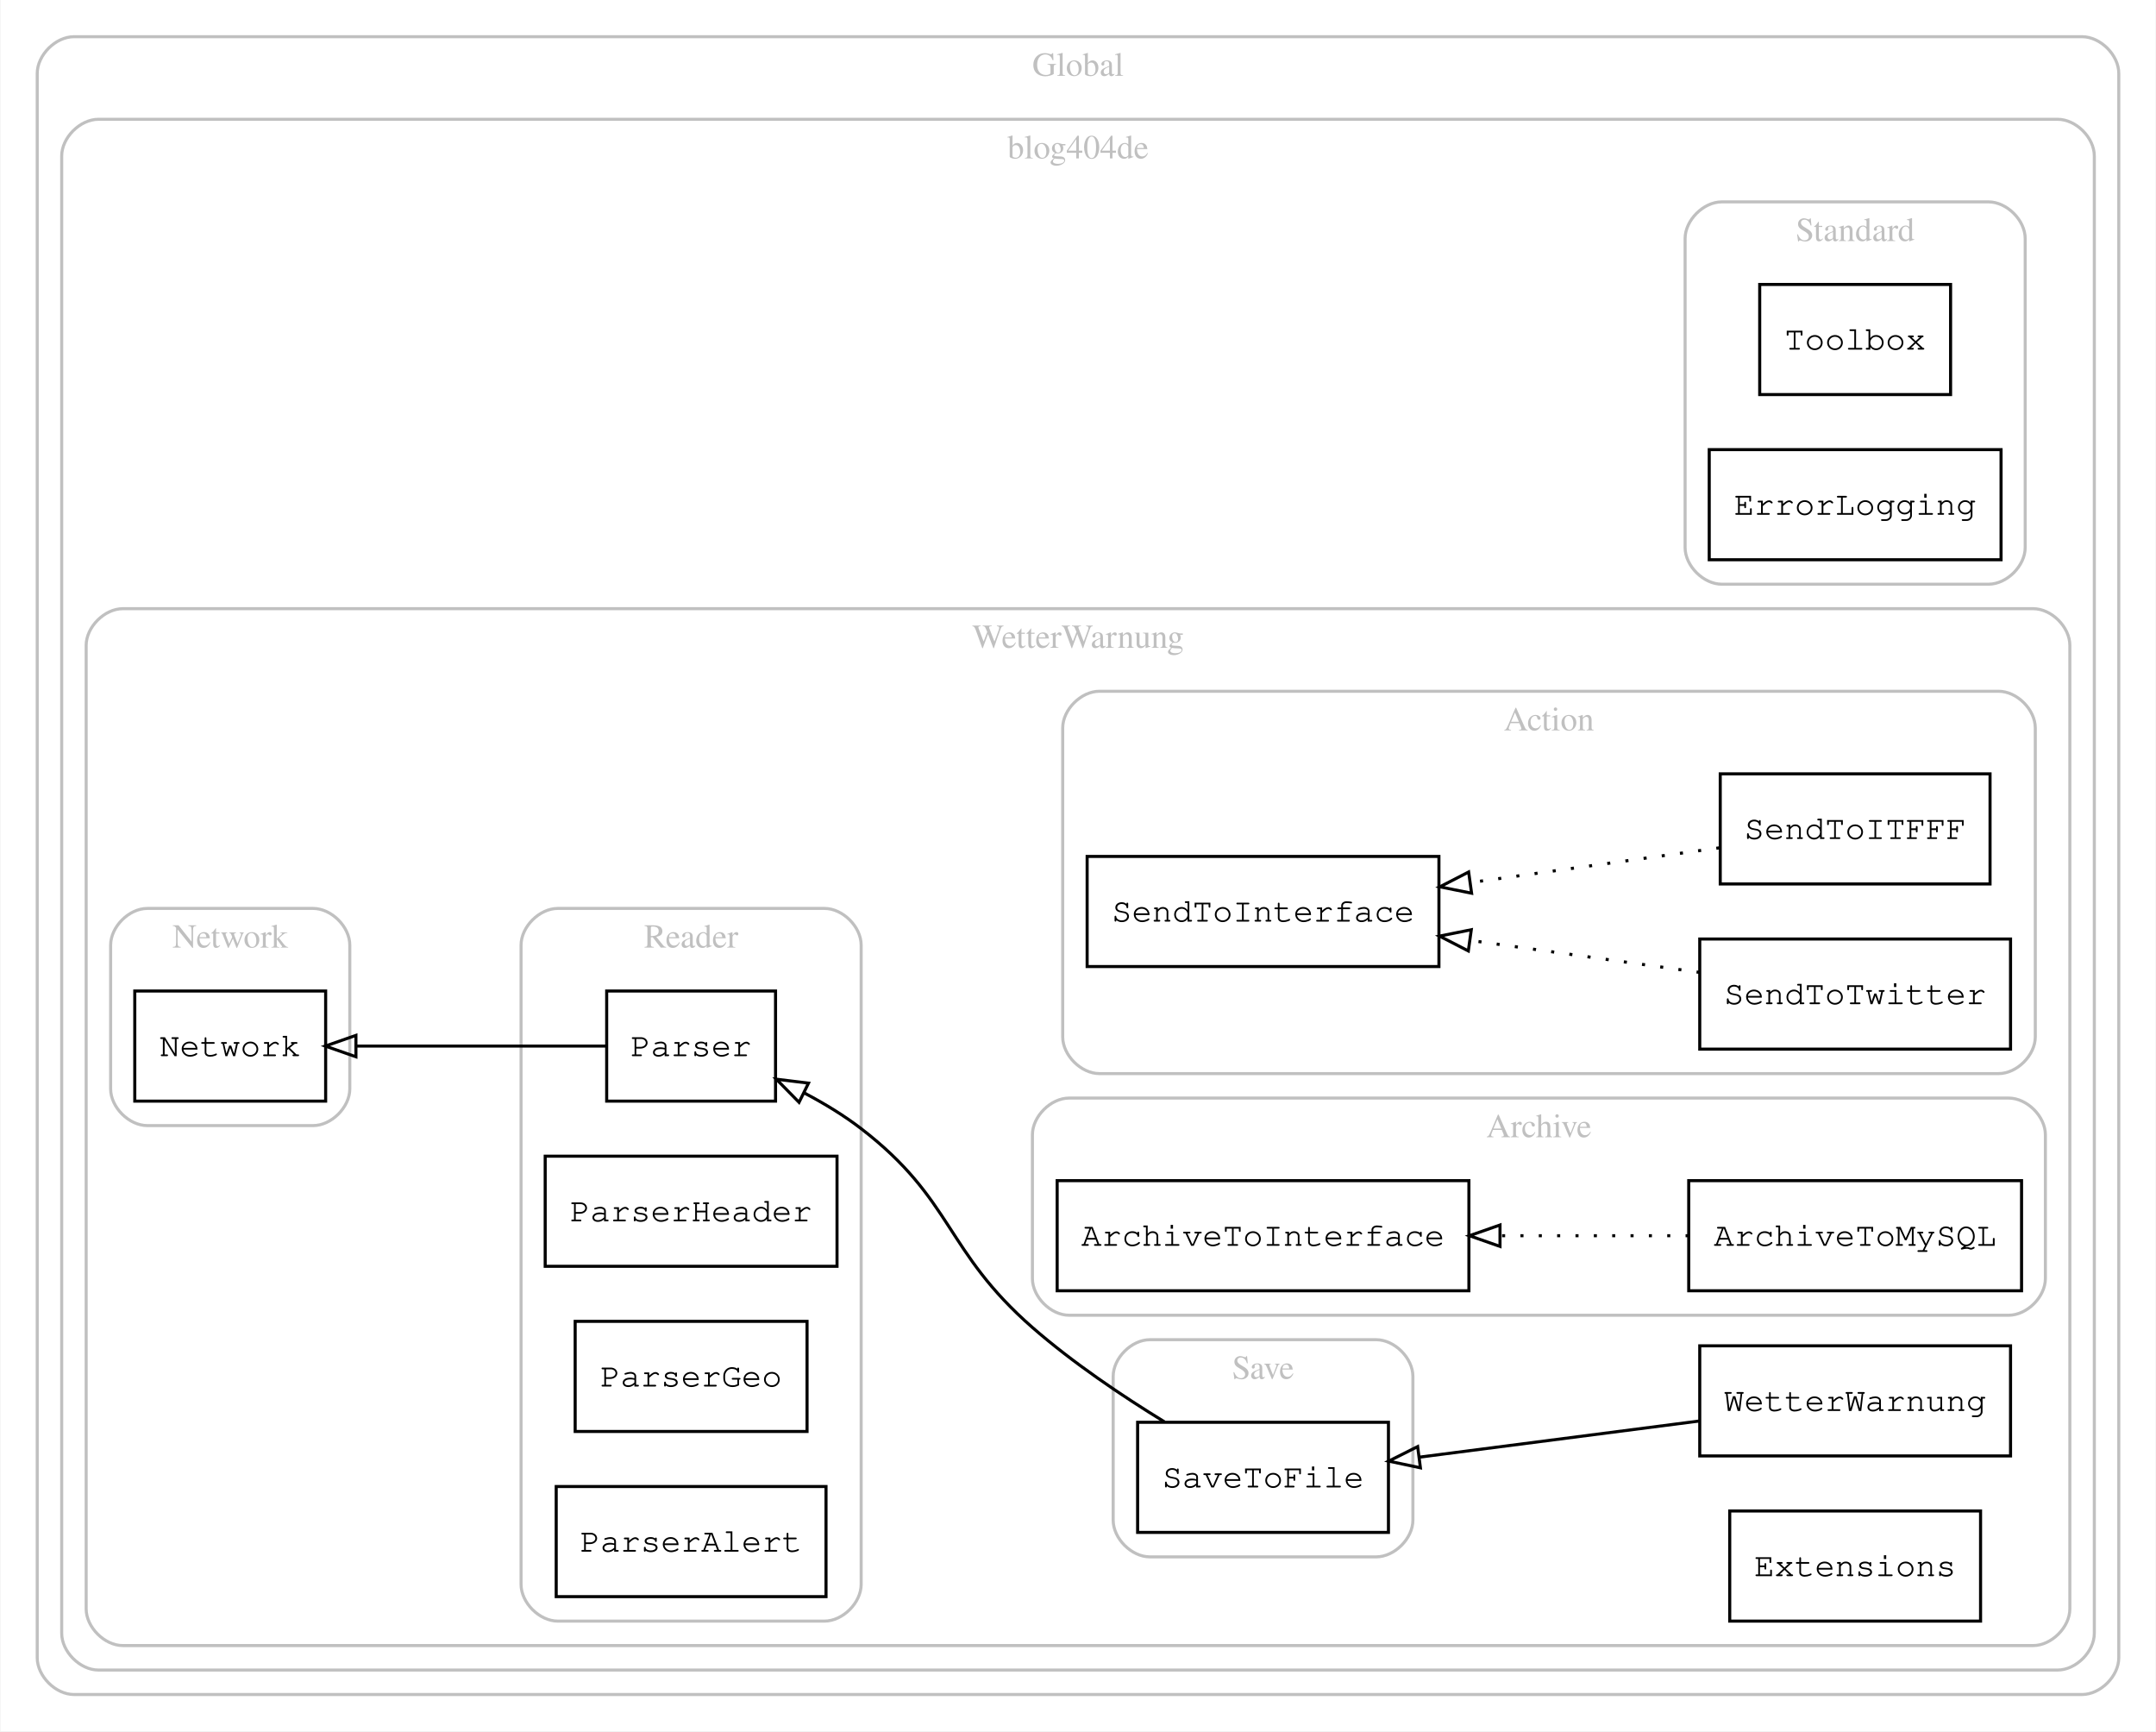
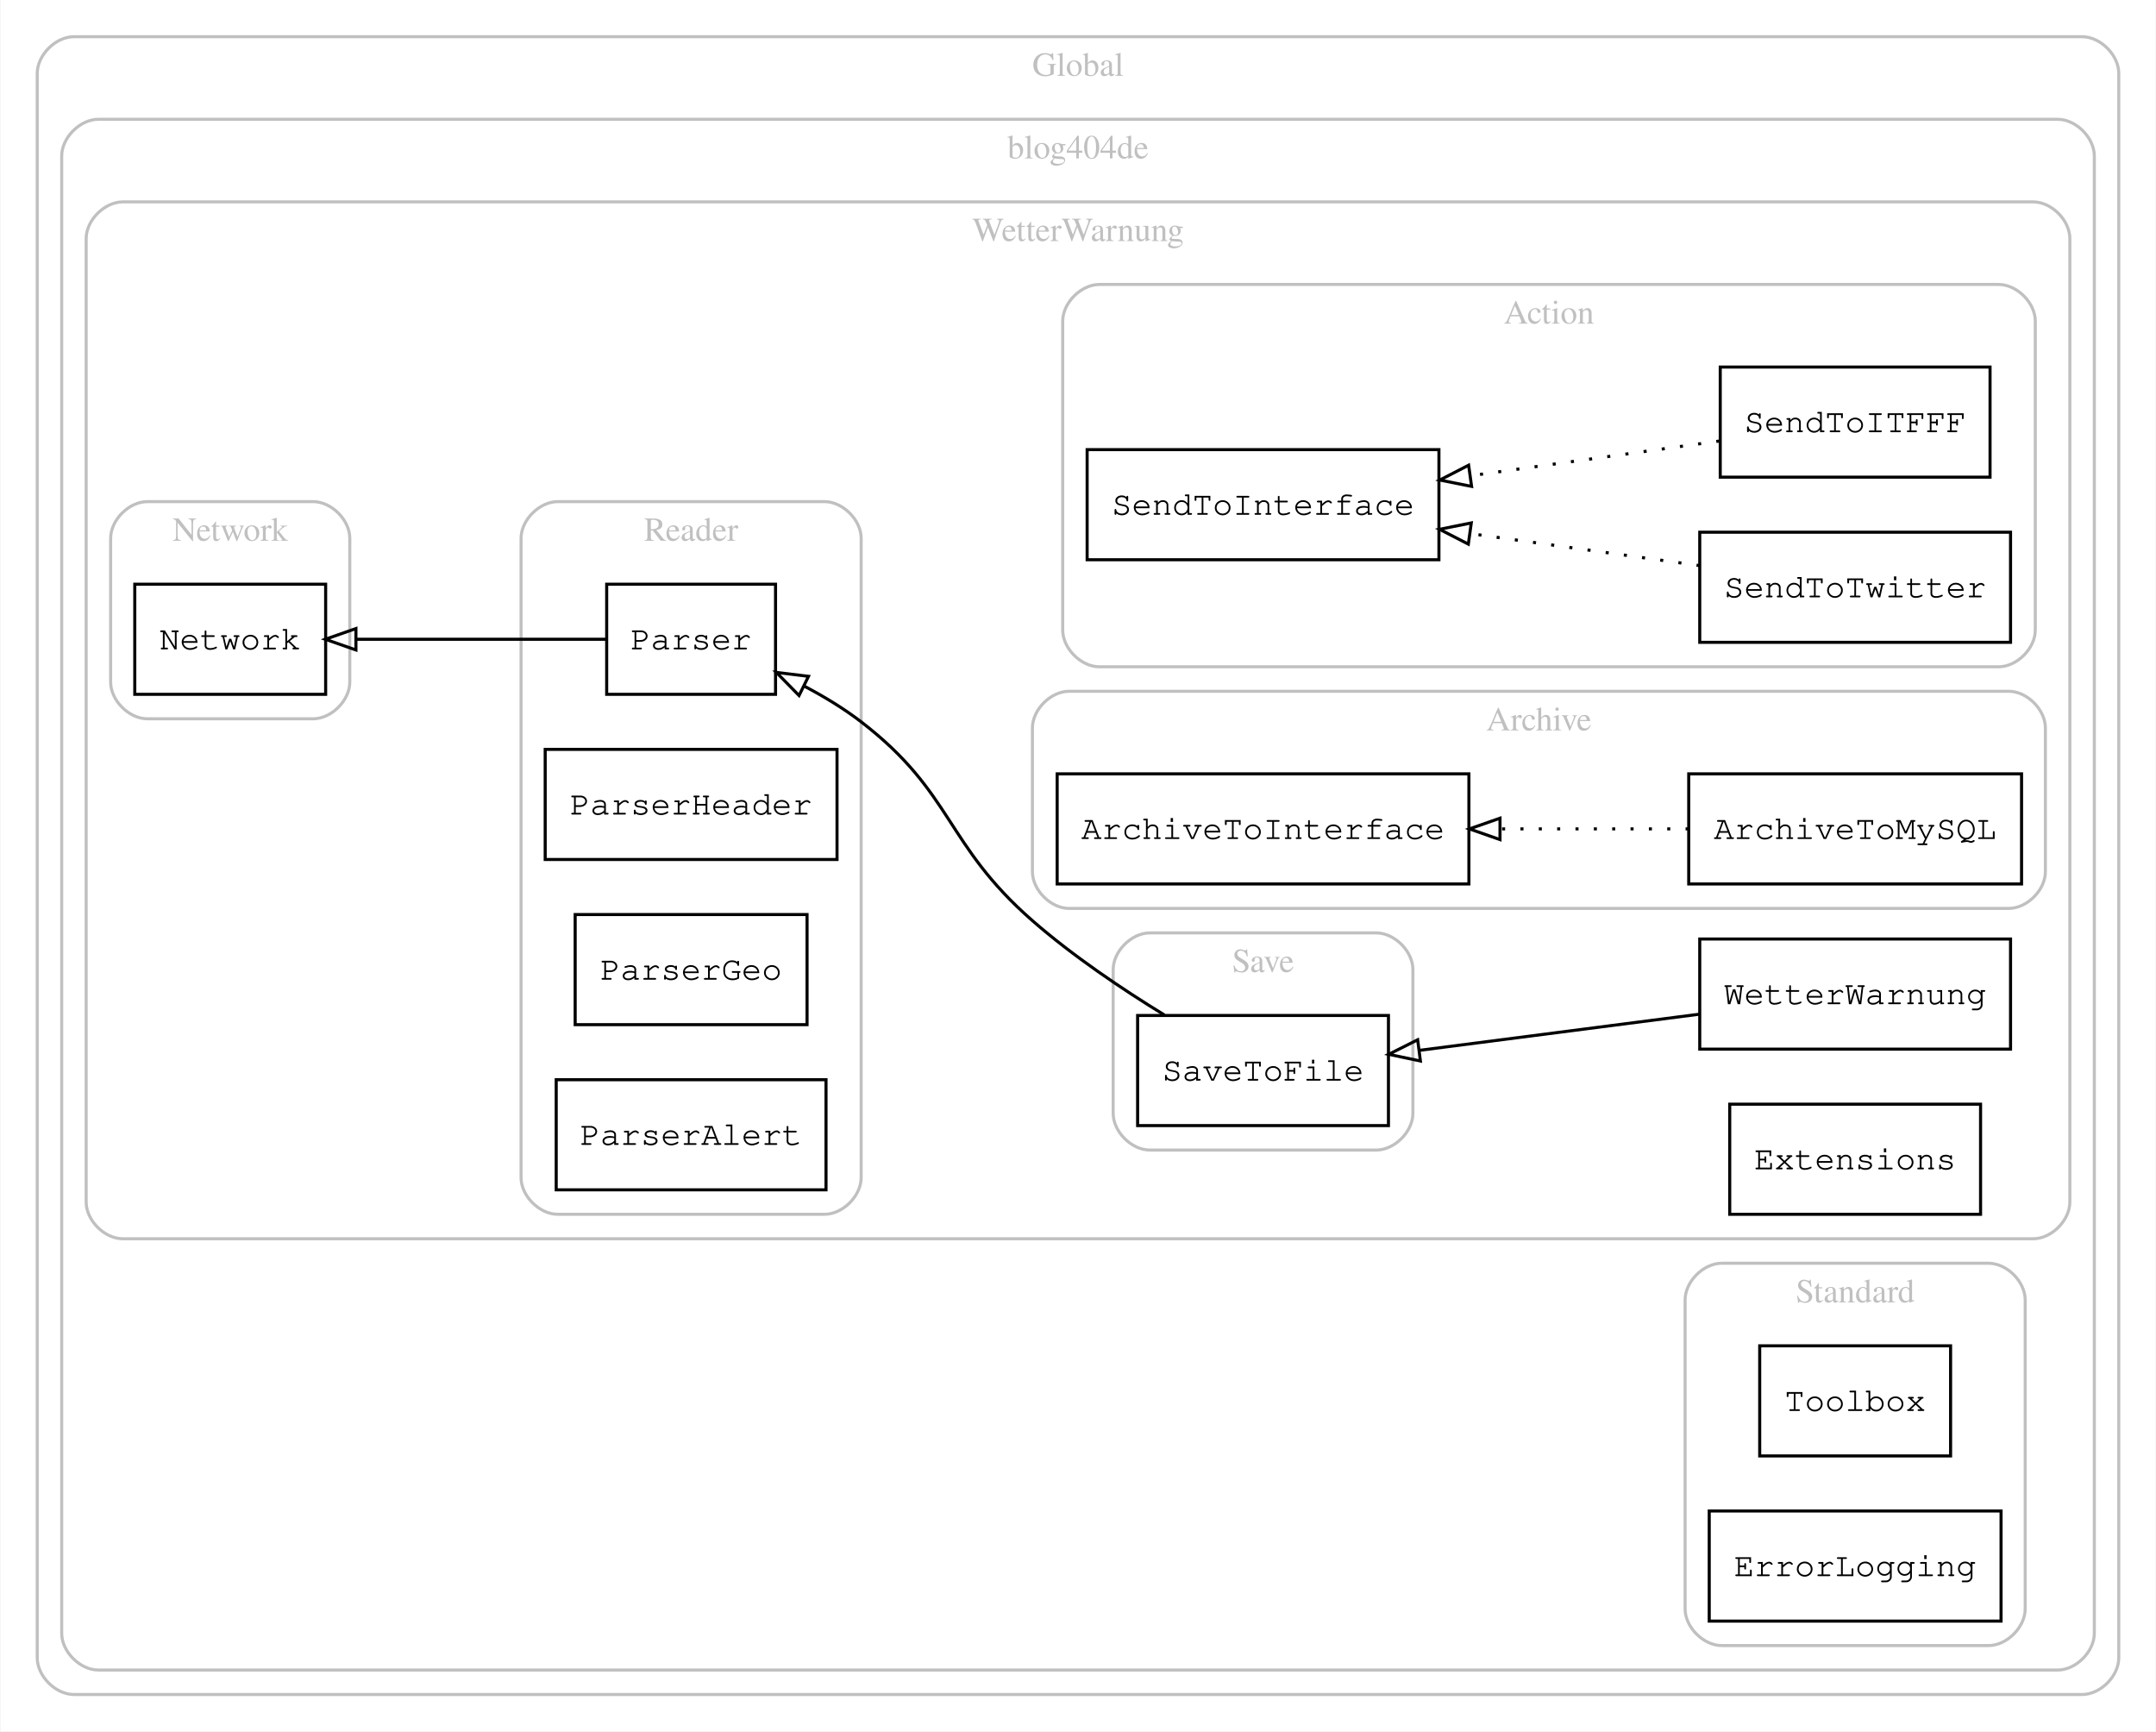
<svg xmlns="http://www.w3.org/2000/svg" width="705pt" height="566pt" viewBox="0.00 0.00 704.65 566.00">
  <g id="graph0" class="graph" transform="scale(1 1) rotate(0) translate(4 562)">
    <polygon fill="#ffffff" stroke="transparent" points="-4,4 -4,-562 700.655,-562 700.655,4 -4,4" />
    <g id="clust1" class="cluster">
      <path fill="none" stroke="#c0c0c0" d="M20,-8C20,-8 676.655,-8 676.655,-8 682.655,-8 688.655,-14 688.655,-20 688.655,-20 688.655,-538 688.655,-538 688.655,-544 682.655,-550 676.655,-550 676.655,-550 20,-550 20,-550 14,-550 8,-544 8,-538 8,-538 8,-20 8,-20 8,-14 14,-8 20,-8" />
      <text text-anchor="middle" x="348.327" y="-537.2" font-family="Times,serif" font-size="11.00" fill="#c0c0c0">Global</text>
    </g>
    <g id="clust2" class="cluster">
      <path fill="none" stroke="#c0c0c0" d="M28,-16C28,-16 668.655,-16 668.655,-16 674.655,-16 680.655,-22 680.655,-28 680.655,-28 680.655,-511 680.655,-511 680.655,-517 674.655,-523 668.655,-523 668.655,-523 28,-523 28,-523 22,-523 16,-517 16,-511 16,-511 16,-28 16,-28 16,-22 22,-16 28,-16" />
      <text text-anchor="middle" x="348.327" y="-510.2" font-family="Times,serif" font-size="11.00" fill="#c0c0c0">blog404de</text>
    </g>
-     <g id="clust9" class="cluster">
-       <path fill="none" stroke="#c0c0c0" d="M558.841,-371C558.841,-371 646.054,-371 646.054,-371 652.054,-371 658.054,-377 658.054,-383 658.054,-383 658.054,-484 658.054,-484 658.054,-490 652.054,-496 646.054,-496 646.054,-496 558.841,-496 558.841,-496 552.841,-496 546.841,-490 546.841,-484 546.841,-484 546.841,-383 546.841,-383 546.841,-377 552.841,-371 558.841,-371" />
-       <text text-anchor="middle" x="602.447" y="-483.2" font-family="Times,serif" font-size="11.00" fill="#c0c0c0">Standard</text>
+     <g id="clust3" class="cluster">
+       <path fill="none" stroke="#c0c0c0" d="M36,-157C36,-157 660.655,-157 660.655,-157 666.655,-157 672.655,-163 672.655,-169 672.655,-169 672.655,-484 672.655,-484 672.655,-490 666.655,-496 660.655,-496 660.655,-496 36,-496 36,-496 30,-496 24,-490 24,-484 24,-484 24,-169 24,-169 24,-163 30,-157 36,-157" />
+       <text text-anchor="middle" x="348.327" y="-483.2" font-family="Times,serif" font-size="11.00" fill="#c0c0c0">WetterWarnung</text>
    </g>
-     <g id="clust3" class="cluster">
-       <path fill="none" stroke="#c0c0c0" d="M36,-24C36,-24 660.655,-24 660.655,-24 666.655,-24 672.655,-30 672.655,-36 672.655,-36 672.655,-351 672.655,-351 672.655,-357 666.655,-363 660.655,-363 660.655,-363 36,-363 36,-363 30,-363 24,-357 24,-351 24,-351 24,-36 24,-36 24,-30 30,-24 36,-24" />
-       <text text-anchor="middle" x="348.327" y="-350.2" font-family="Times,serif" font-size="11.00" fill="#c0c0c0">WetterWarnung</text>
+     <g id="clust4" class="cluster">
+       <path fill="none" stroke="#c0c0c0" d="M355.322,-344C355.322,-344 649.354,-344 649.354,-344 655.354,-344 661.354,-350 661.354,-356 661.354,-356 661.354,-457 661.354,-457 661.354,-463 655.354,-469 649.354,-469 649.354,-469 355.322,-469 355.322,-469 349.322,-469 343.322,-463 343.322,-457 343.322,-457 343.322,-356 343.322,-356 343.322,-350 349.322,-344 355.322,-344" />
+       <text text-anchor="middle" x="502.338" y="-456.2" font-family="Times,serif" font-size="11.00" fill="#c0c0c0">Action</text>
+     </g>
+     <g id="clust5" class="cluster">
+       <path fill="none" stroke="#c0c0c0" d="M178.208,-165C178.208,-165 265.42,-165 265.42,-165 271.42,-165 277.42,-171 277.42,-177 277.42,-177 277.42,-386 277.42,-386 277.42,-392 271.42,-398 265.42,-398 265.42,-398 178.208,-398 178.208,-398 172.208,-398 166.208,-392 166.208,-386 166.208,-386 166.208,-177 166.208,-177 166.208,-171 172.208,-165 178.208,-165" />
+       <text text-anchor="middle" x="221.814" y="-385.2" font-family="Times,serif" font-size="11.00" fill="#c0c0c0">Reader</text>
+     </g>
+     <g id="clust6" class="cluster">
+       <path fill="none" stroke="#c0c0c0" d="M345.42,-265C345.42,-265 652.655,-265 652.655,-265 658.655,-265 664.655,-271 664.655,-277 664.655,-277 664.655,-324 664.655,-324 664.655,-330 658.655,-336 652.655,-336 652.655,-336 345.42,-336 345.42,-336 339.42,-336 333.42,-330 333.42,-324 333.42,-324 333.42,-277 333.42,-277 333.42,-271 339.42,-265 345.42,-265" />
+       <text text-anchor="middle" x="499.038" y="-323.2" font-family="Times,serif" font-size="11.00" fill="#c0c0c0">Archive</text>
    </g>
    <g id="clust7" class="cluster">
-       <path fill="none" stroke="#c0c0c0" d="M371.825,-53C371.825,-53 445.835,-53 445.835,-53 451.835,-53 457.835,-59 457.835,-65 457.835,-65 457.835,-112 457.835,-112 457.835,-118 451.835,-124 445.835,-124 445.835,-124 371.825,-124 371.825,-124 365.825,-124 359.825,-118 359.825,-112 359.825,-112 359.825,-65 359.825,-65 359.825,-59 365.825,-53 371.825,-53" />
-       <text text-anchor="middle" x="408.83" y="-111.2" font-family="Times,serif" font-size="11.00" fill="#c0c0c0">Save</text>
+       <path fill="none" stroke="#c0c0c0" d="M371.825,-186C371.825,-186 445.835,-186 445.835,-186 451.835,-186 457.835,-192 457.835,-198 457.835,-198 457.835,-245 457.835,-245 457.835,-251 451.835,-257 445.835,-257 445.835,-257 371.825,-257 371.825,-257 365.825,-257 359.825,-251 359.825,-245 359.825,-245 359.825,-198 359.825,-198 359.825,-192 365.825,-186 371.825,-186" />
+       <text text-anchor="middle" x="408.83" y="-244.2" font-family="Times,serif" font-size="11.00" fill="#c0c0c0">Save</text>
    </g>
    <g id="clust8" class="cluster">
-       <path fill="none" stroke="#c0c0c0" d="M44,-194C44,-194 98.207,-194 98.207,-194 104.207,-194 110.207,-200 110.207,-206 110.207,-206 110.207,-253 110.207,-253 110.207,-259 104.207,-265 98.207,-265 98.207,-265 44,-265 44,-265 38,-265 32,-259 32,-253 32,-253 32,-206 32,-206 32,-200 38,-194 44,-194" />
-       <text text-anchor="middle" x="71.104" y="-252.2" font-family="Times,serif" font-size="11.00" fill="#c0c0c0">Network</text>
+       <path fill="none" stroke="#c0c0c0" d="M44,-327C44,-327 98.207,-327 98.207,-327 104.207,-327 110.207,-333 110.207,-339 110.207,-339 110.207,-386 110.207,-386 110.207,-392 104.207,-398 98.207,-398 98.207,-398 44,-398 44,-398 38,-398 32,-392 32,-386 32,-386 32,-339 32,-339 32,-333 38,-327 44,-327" />
+       <text text-anchor="middle" x="71.104" y="-385.2" font-family="Times,serif" font-size="11.00" fill="#c0c0c0">Network</text>
    </g>
-     <g id="clust4" class="cluster">
-       <path fill="none" stroke="#c0c0c0" d="M355.322,-211C355.322,-211 649.354,-211 649.354,-211 655.354,-211 661.354,-217 661.354,-223 661.354,-223 661.354,-324 661.354,-324 661.354,-330 655.354,-336 649.354,-336 649.354,-336 355.322,-336 355.322,-336 349.322,-336 343.322,-330 343.322,-324 343.322,-324 343.322,-223 343.322,-223 343.322,-217 349.322,-211 355.322,-211" />
-       <text text-anchor="middle" x="502.338" y="-323.2" font-family="Times,serif" font-size="11.00" fill="#c0c0c0">Action</text>
-     </g>
-     <g id="clust5" class="cluster">
-       <path fill="none" stroke="#c0c0c0" d="M178.208,-32C178.208,-32 265.42,-32 265.42,-32 271.42,-32 277.42,-38 277.42,-44 277.42,-44 277.42,-253 277.42,-253 277.42,-259 271.42,-265 265.42,-265 265.42,-265 178.208,-265 178.208,-265 172.208,-265 166.208,-259 166.208,-253 166.208,-253 166.208,-44 166.208,-44 166.208,-38 172.208,-32 178.208,-32" />
-       <text text-anchor="middle" x="221.814" y="-252.2" font-family="Times,serif" font-size="11.00" fill="#c0c0c0">Reader</text>
-     </g>
-     <g id="clust6" class="cluster">
-       <path fill="none" stroke="#c0c0c0" d="M345.42,-132C345.42,-132 652.655,-132 652.655,-132 658.655,-132 664.655,-138 664.655,-144 664.655,-144 664.655,-191 664.655,-191 664.655,-197 658.655,-203 652.655,-203 652.655,-203 345.42,-203 345.42,-203 339.42,-203 333.42,-197 333.42,-191 333.42,-191 333.42,-144 333.42,-144 333.42,-138 339.42,-132 345.42,-132" />
-       <text text-anchor="middle" x="499.038" y="-190.2" font-family="Times,serif" font-size="11.00" fill="#c0c0c0">Archive</text>
+     <g id="clust9" class="cluster">
+       <path fill="none" stroke="#c0c0c0" d="M558.841,-24C558.841,-24 646.054,-24 646.054,-24 652.054,-24 658.054,-30 658.054,-36 658.054,-36 658.054,-137 658.054,-137 658.054,-143 652.054,-149 646.054,-149 646.054,-149 558.841,-149 558.841,-149 552.841,-149 546.841,-143 546.841,-137 546.841,-137 546.841,-36 546.841,-36 546.841,-30 552.841,-24 558.841,-24" />
+       <text text-anchor="middle" x="602.447" y="-136.2" font-family="Times,serif" font-size="11.00" fill="#c0c0c0">Standard</text>
    </g>
    <g id="node1" class="node">
-       <polygon fill="none" stroke="#000000" points="646.56,-309 558.335,-309 558.335,-273 646.56,-273 646.56,-309" />
-       <text text-anchor="middle" x="602.447" y="-287.7" font-family="Courier,monospace" font-size="11.00" fill="#000000">SendToITFFF</text>
+       <polygon fill="none" stroke="#000000" points="646.56,-442 558.335,-442 558.335,-406 646.56,-406 646.56,-442" />
+       <text text-anchor="middle" x="602.447" y="-420.7" font-family="Courier,monospace" font-size="11.00" fill="#000000">SendToITFFF</text>
    </g>
    <g id="node3" class="node">
-       <polygon fill="none" stroke="#000000" points="466.346,-282 351.314,-282 351.314,-246 466.346,-246 466.346,-282" />
-       <text text-anchor="middle" x="408.83" y="-260.7" font-family="Courier,monospace" font-size="11.00" fill="#000000">SendToInterface</text>
+       <polygon fill="none" stroke="#000000" points="466.346,-415 351.314,-415 351.314,-379 466.346,-379 466.346,-415" />
+       <text text-anchor="middle" x="408.83" y="-393.7" font-family="Courier,monospace" font-size="11.00" fill="#000000">SendToInterface</text>
    </g>
    <g id="edge1" class="edge">
-       <path fill="none" stroke="#000000" stroke-dasharray="1,5" d="M558.028,-284.806C533.971,-281.451 503.738,-277.235 476.788,-273.477" />
-       <polygon fill="none" stroke="#000000" points="477.027,-269.976 466.64,-272.062 476.061,-276.909 477.027,-269.976" />
+       <path fill="none" stroke="#000000" stroke-dasharray="1,5" d="M558.028,-417.806C533.971,-414.451 503.738,-410.235 476.788,-406.477" />
+       <polygon fill="none" stroke="#000000" points="477.027,-402.976 466.64,-405.062 476.061,-409.909 477.027,-402.976" />
    </g>
    <g id="node2" class="node">
-       <polygon fill="none" stroke="#000000" points="653.261,-255 551.633,-255 551.633,-219 653.261,-219 653.261,-255" />
-       <text text-anchor="middle" x="602.447" y="-233.7" font-family="Courier,monospace" font-size="11.00" fill="#000000">SendToTwitter</text>
+       <polygon fill="none" stroke="#000000" points="653.261,-388 551.633,-388 551.633,-352 653.261,-352 653.261,-388" />
+       <text text-anchor="middle" x="602.447" y="-366.7" font-family="Courier,monospace" font-size="11.00" fill="#000000">SendToTwitter</text>
    </g>
    <g id="edge5" class="edge">
-       <path fill="none" stroke="#000000" stroke-dasharray="1,5" d="M551.577,-244.094C528.632,-247.294 501.206,-251.118 476.553,-254.556" />
-       <polygon fill="none" stroke="#000000" points="475.961,-251.105 466.541,-255.952 476.928,-258.038 475.961,-251.105" />
+       <path fill="none" stroke="#000000" stroke-dasharray="1,5" d="M551.577,-377.094C528.632,-380.294 501.206,-384.118 476.553,-387.556" />
+       <polygon fill="none" stroke="#000000" points="475.961,-384.105 466.541,-388.952 476.928,-391.038 475.961,-384.105" />
    </g>
    <g id="node4" class="node">
-       <polygon fill="none" stroke="#000000" points="249.422,-238 194.206,-238 194.206,-202 249.422,-202 249.422,-238" />
-       <text text-anchor="middle" x="221.814" y="-216.7" font-family="Courier,monospace" font-size="11.00" fill="#000000">Parser</text>
+       <polygon fill="none" stroke="#000000" points="249.422,-371 194.206,-371 194.206,-335 249.422,-335 249.422,-371" />
+       <text text-anchor="middle" x="221.814" y="-349.7" font-family="Courier,monospace" font-size="11.00" fill="#000000">Parser</text>
    </g>
    <g id="node11" class="node">
-       <polygon fill="none" stroke="#000000" points="102.312,-238 39.896,-238 39.896,-202 102.312,-202 102.312,-238" />
-       <text text-anchor="middle" x="71.104" y="-216.7" font-family="Courier,monospace" font-size="11.00" fill="#000000">Network</text>
+       <polygon fill="none" stroke="#000000" points="102.312,-371 39.896,-371 39.896,-335 102.312,-335 102.312,-371" />
+       <text text-anchor="middle" x="71.104" y="-349.7" font-family="Courier,monospace" font-size="11.00" fill="#000000">Network</text>
    </g>
    <g id="edge6" class="edge">
-       <path fill="none" stroke="#000000" d="M194.171,-220C171.317,-220 138.515,-220 112.523,-220" />
-       <polygon fill="none" stroke="#000000" points="112.211,-216.5 102.211,-220 112.211,-223.5 112.211,-216.5" />
+       <path fill="none" stroke="#000000" d="M194.171,-353C171.317,-353 138.515,-353 112.523,-353" />
+       <polygon fill="none" stroke="#000000" points="112.211,-349.5 102.211,-353 112.211,-356.5 112.211,-349.5" />
    </g>
    <g id="node5" class="node">
-       <polygon fill="none" stroke="#000000" points="269.527,-184 174.101,-184 174.101,-148 269.527,-148 269.527,-184" />
-       <text text-anchor="middle" x="221.814" y="-162.7" font-family="Courier,monospace" font-size="11.00" fill="#000000">ParserHeader</text>
+       <polygon fill="none" stroke="#000000" points="269.527,-317 174.101,-317 174.101,-281 269.527,-281 269.527,-317" />
+       <text text-anchor="middle" x="221.814" y="-295.7" font-family="Courier,monospace" font-size="11.00" fill="#000000">ParserHeader</text>
    </g>
    <g id="node6" class="node">
-       <polygon fill="none" stroke="#000000" points="259.725,-130 183.903,-130 183.903,-94 259.725,-94 259.725,-130" />
-       <text text-anchor="middle" x="221.814" y="-108.7" font-family="Courier,monospace" font-size="11.00" fill="#000000">ParserGeo</text>
+       <polygon fill="none" stroke="#000000" points="259.725,-263 183.903,-263 183.903,-227 259.725,-227 259.725,-263" />
+       <text text-anchor="middle" x="221.814" y="-241.7" font-family="Courier,monospace" font-size="11.00" fill="#000000">ParserGeo</text>
    </g>
    <g id="node7" class="node">
-       <polygon fill="none" stroke="#000000" points="265.927,-76 177.701,-76 177.701,-40 265.927,-40 265.927,-76" />
-       <text text-anchor="middle" x="221.814" y="-54.7" font-family="Courier,monospace" font-size="11.00" fill="#000000">ParserAlert</text>
+       <polygon fill="none" stroke="#000000" points="265.927,-209 177.701,-209 177.701,-173 265.927,-173 265.927,-209" />
+       <text text-anchor="middle" x="221.814" y="-187.7" font-family="Courier,monospace" font-size="11.00" fill="#000000">ParserAlert</text>
    </g>
    <g id="node8" class="node">
-       <polygon fill="none" stroke="#000000" points="656.863,-176 548.031,-176 548.031,-140 656.863,-140 656.863,-176" />
-       <text text-anchor="middle" x="602.447" y="-154.7" font-family="Courier,monospace" font-size="11.00" fill="#000000">ArchiveToMySQL</text>
+       <polygon fill="none" stroke="#000000" points="656.863,-309 548.031,-309 548.031,-273 656.863,-273 656.863,-309" />
+       <text text-anchor="middle" x="602.447" y="-287.7" font-family="Courier,monospace" font-size="11.00" fill="#000000">ArchiveToMySQL</text>
    </g>
    <g id="node9" class="node">
-       <polygon fill="none" stroke="#000000" points="476.149,-176 341.511,-176 341.511,-140 476.149,-140 476.149,-176" />
-       <text text-anchor="middle" x="408.83" y="-154.7" font-family="Courier,monospace" font-size="11.00" fill="#000000">ArchiveToInterface</text>
+       <polygon fill="none" stroke="#000000" points="476.149,-309 341.511,-309 341.511,-273 476.149,-273 476.149,-309" />
+       <text text-anchor="middle" x="408.83" y="-287.7" font-family="Courier,monospace" font-size="11.00" fill="#000000">ArchiveToInterface</text>
    </g>
    <g id="edge2" class="edge">
-       <path fill="none" stroke="#000000" stroke-dasharray="1,5" d="M547.999,-158C528.871,-158 506.994,-158 486.339,-158" />
-       <polygon fill="none" stroke="#000000" points="486.315,-154.5 476.315,-158 486.315,-161.5 486.315,-154.5" />
+       <path fill="none" stroke="#000000" stroke-dasharray="1,5" d="M547.999,-291C528.871,-291 506.994,-291 486.339,-291" />
+       <polygon fill="none" stroke="#000000" points="486.315,-287.5 476.315,-291 486.315,-294.5 486.315,-287.5" />
    </g>
    <g id="node10" class="node">
-       <polygon fill="none" stroke="#000000" points="449.841,-97 367.819,-97 367.819,-61 449.841,-61 449.841,-97" />
-       <text text-anchor="middle" x="408.83" y="-75.7" font-family="Courier,monospace" font-size="11.00" fill="#000000">SaveToFile</text>
+       <polygon fill="none" stroke="#000000" points="449.841,-230 367.819,-230 367.819,-194 449.841,-194 449.841,-230" />
+       <text text-anchor="middle" x="408.83" y="-208.7" font-family="Courier,monospace" font-size="11.00" fill="#000000">SaveToFile</text>
    </g>
    <g id="edge3" class="edge">
-       <path fill="none" stroke="#000000" d="M376.594,-97.151C362.671,-105.68 346.591,-116.497 333.42,-128 304.701,-153.084 307.641,-169.746 277.42,-193 271.82,-197.309 265.422,-201.188 259.007,-204.572" />
-       <polygon fill="none" stroke="#000000" points="257.107,-201.607 249.688,-209.17 260.204,-207.885 257.107,-201.607" />
+       <path fill="none" stroke="#000000" d="M376.594,-230.151C362.671,-238.68 346.591,-249.497 333.42,-261 304.701,-286.084 307.641,-302.747 277.42,-326 271.82,-330.309 265.422,-334.188 259.007,-337.572" />
+       <polygon fill="none" stroke="#000000" points="257.107,-334.607 249.688,-342.17 260.204,-340.885 257.107,-334.607" />
    </g>
    <g id="node12" class="node">
-       <polygon fill="none" stroke="#000000" points="653.261,-122 551.633,-122 551.633,-86 653.261,-86 653.261,-122" />
-       <text text-anchor="middle" x="602.447" y="-100.7" font-family="Courier,monospace" font-size="11.00" fill="#000000">WetterWarnung</text>
+       <polygon fill="none" stroke="#000000" points="653.261,-255 551.633,-255 551.633,-219 653.261,-219 653.261,-255" />
+       <text text-anchor="middle" x="602.447" y="-233.7" font-family="Courier,monospace" font-size="11.00" fill="#000000">WetterWarnung</text>
    </g>
    <g id="edge4" class="edge">
-       <path fill="none" stroke="#000000" d="M551.577,-97.431C523.337,-93.785 488.308,-89.262 460.017,-85.609" />
-       <polygon fill="none" stroke="#000000" points="460.291,-82.116 449.925,-84.306 459.394,-89.058 460.291,-82.116" />
+       <path fill="none" stroke="#000000" d="M551.577,-230.431C523.337,-226.785 488.308,-222.262 460.017,-218.609" />
+       <polygon fill="none" stroke="#000000" points="460.291,-215.116 449.925,-217.306 459.394,-222.058 460.291,-215.116" />
    </g>
    <g id="node13" class="node">
-       <polygon fill="none" stroke="#000000" points="643.458,-68 561.437,-68 561.437,-32 643.458,-32 643.458,-68" />
-       <text text-anchor="middle" x="602.447" y="-46.7" font-family="Courier,monospace" font-size="11.00" fill="#000000">Extensions</text>
+       <polygon fill="none" stroke="#000000" points="643.458,-201 561.437,-201 561.437,-165 643.458,-165 643.458,-201" />
+       <text text-anchor="middle" x="602.447" y="-179.7" font-family="Courier,monospace" font-size="11.00" fill="#000000">Extensions</text>
    </g>
    <g id="node14" class="node">
-       <polygon fill="none" stroke="#000000" points="633.655,-469 571.239,-469 571.239,-433 633.655,-433 633.655,-469" />
-       <text text-anchor="middle" x="602.447" y="-447.7" font-family="Courier,monospace" font-size="11.00" fill="#000000">Toolbox</text>
+       <polygon fill="none" stroke="#000000" points="633.655,-122 571.239,-122 571.239,-86 633.655,-86 633.655,-122" />
+       <text text-anchor="middle" x="602.447" y="-100.7" font-family="Courier,monospace" font-size="11.00" fill="#000000">Toolbox</text>
    </g>
    <g id="node15" class="node">
-       <polygon fill="none" stroke="#000000" points="650.16,-415 554.734,-415 554.734,-379 650.16,-379 650.16,-415" />
-       <text text-anchor="middle" x="602.447" y="-393.7" font-family="Courier,monospace" font-size="11.00" fill="#000000">ErrorLogging</text>
+       <polygon fill="none" stroke="#000000" points="650.16,-68 554.734,-68 554.734,-32 650.16,-32 650.16,-68" />
+       <text text-anchor="middle" x="602.447" y="-46.7" font-family="Courier,monospace" font-size="11.00" fill="#000000">ErrorLogging</text>
    </g>
  </g>
</svg>
